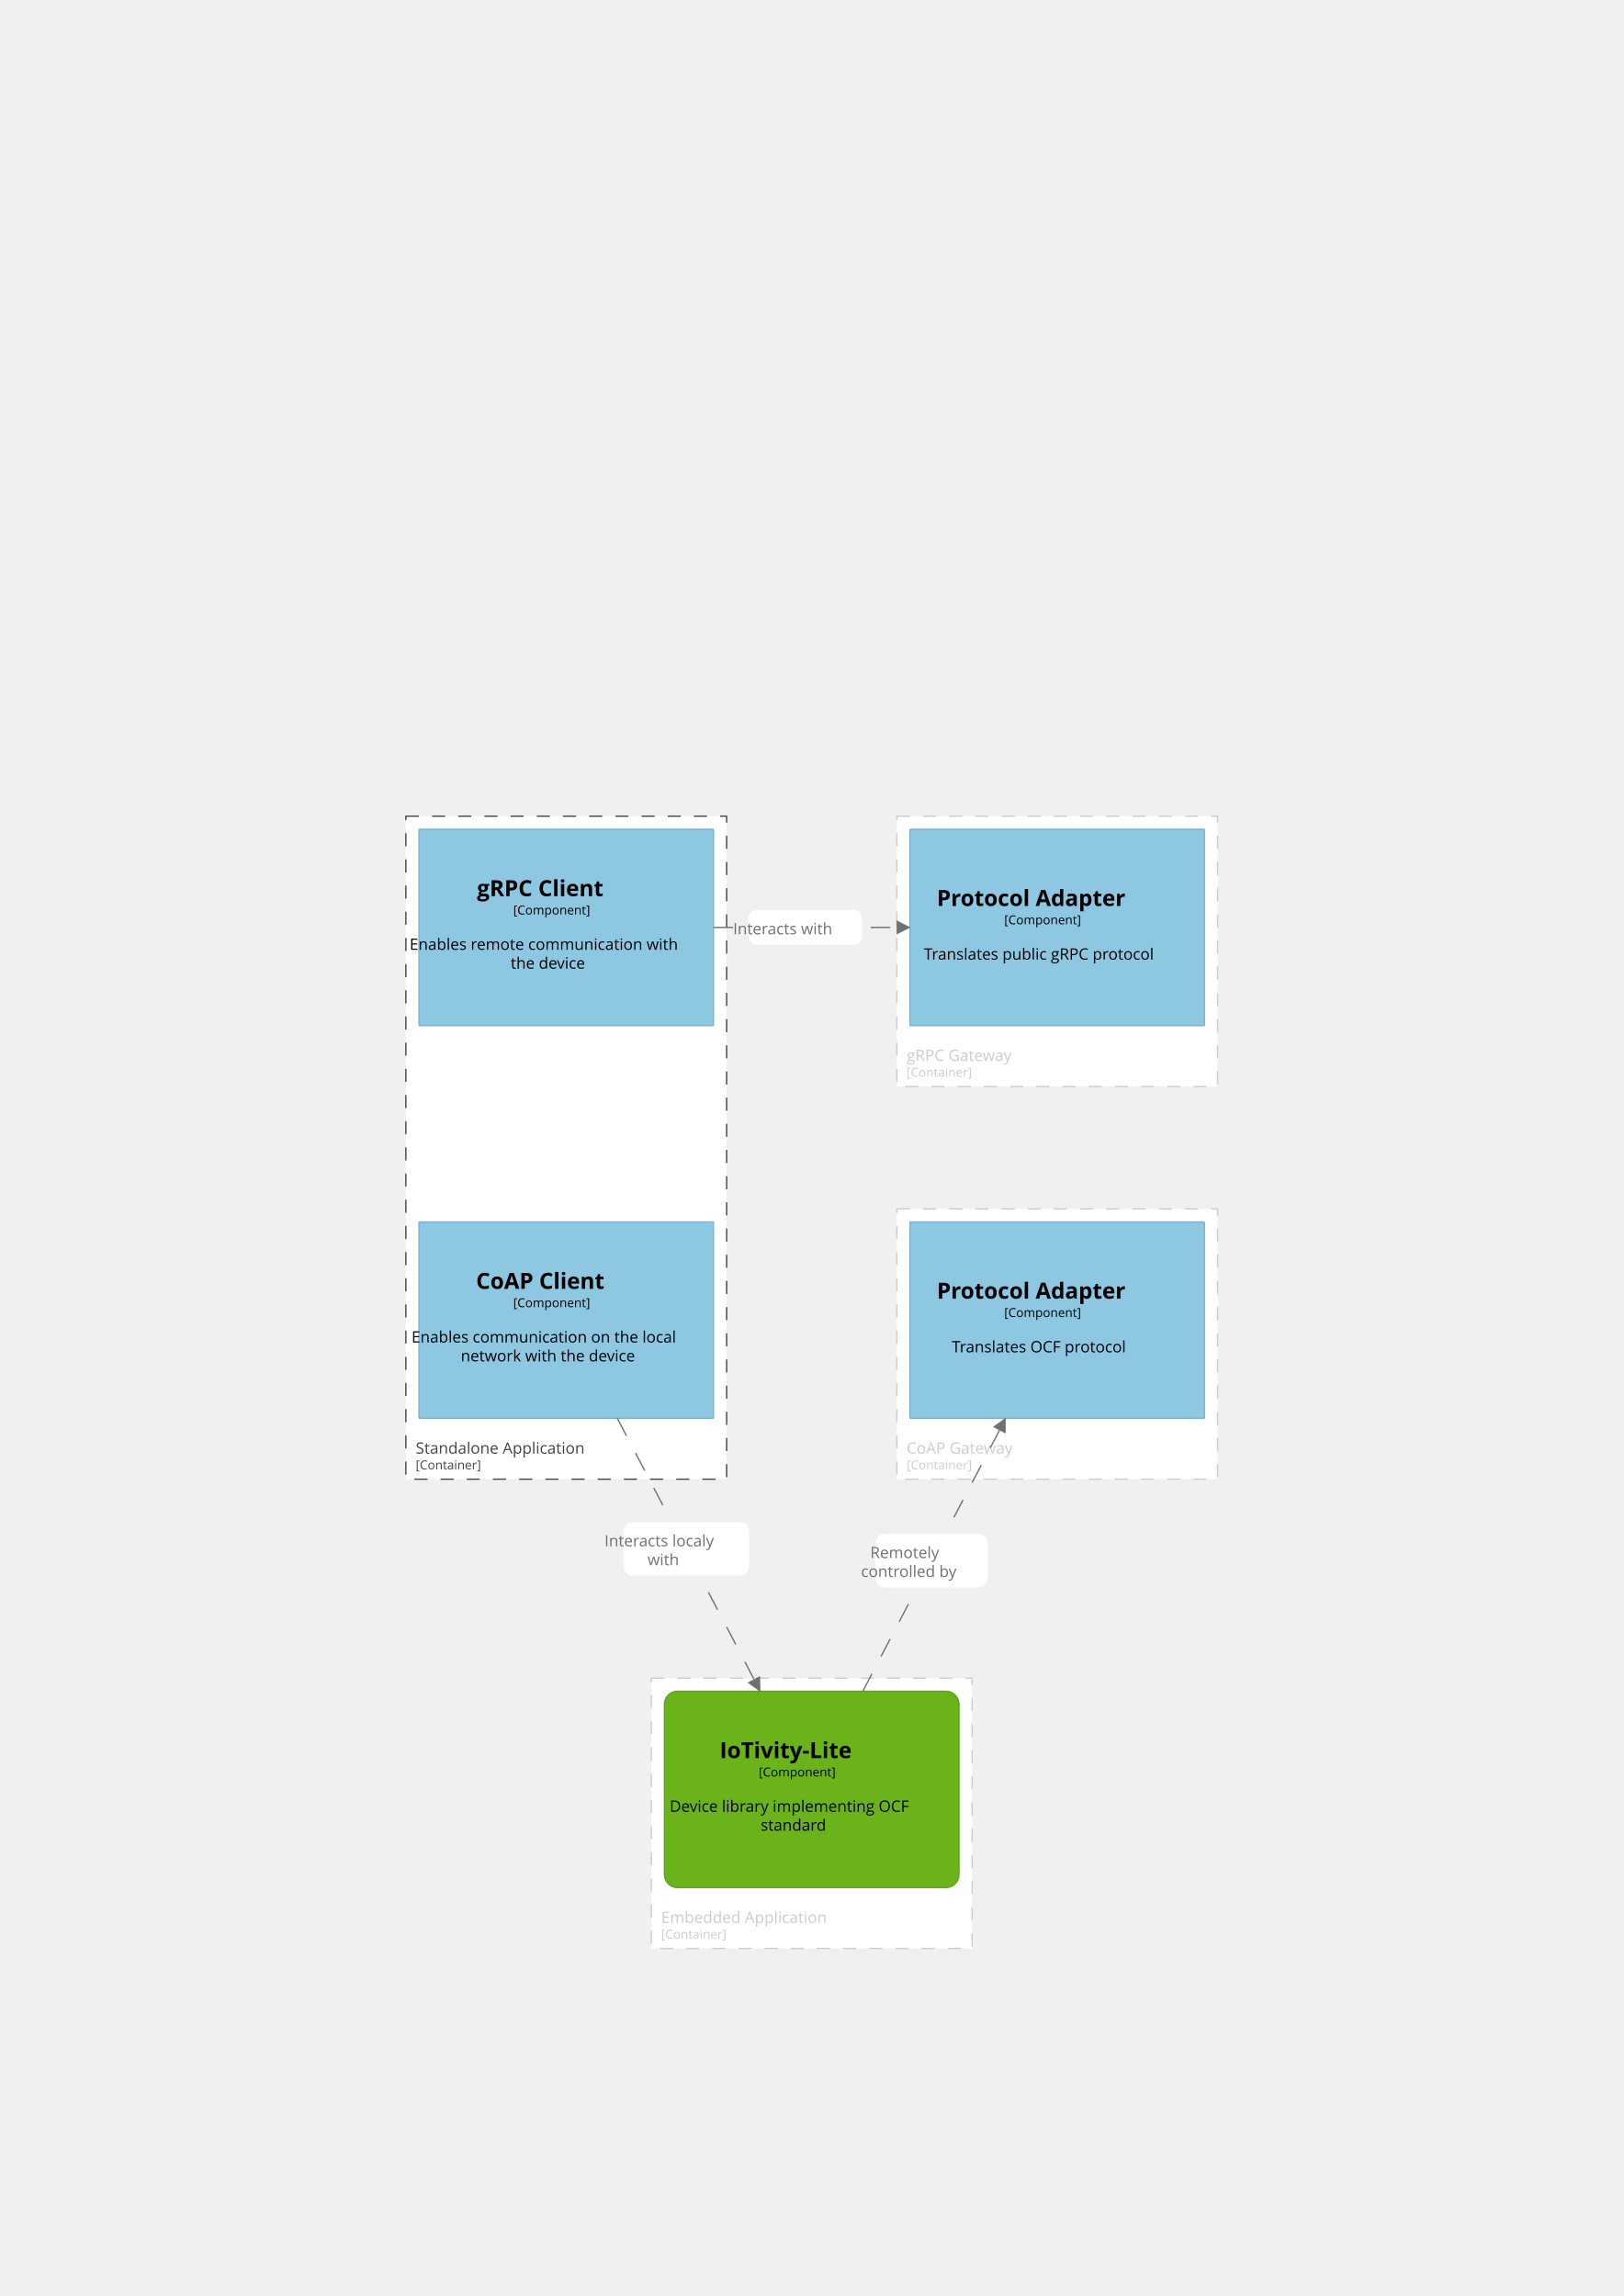
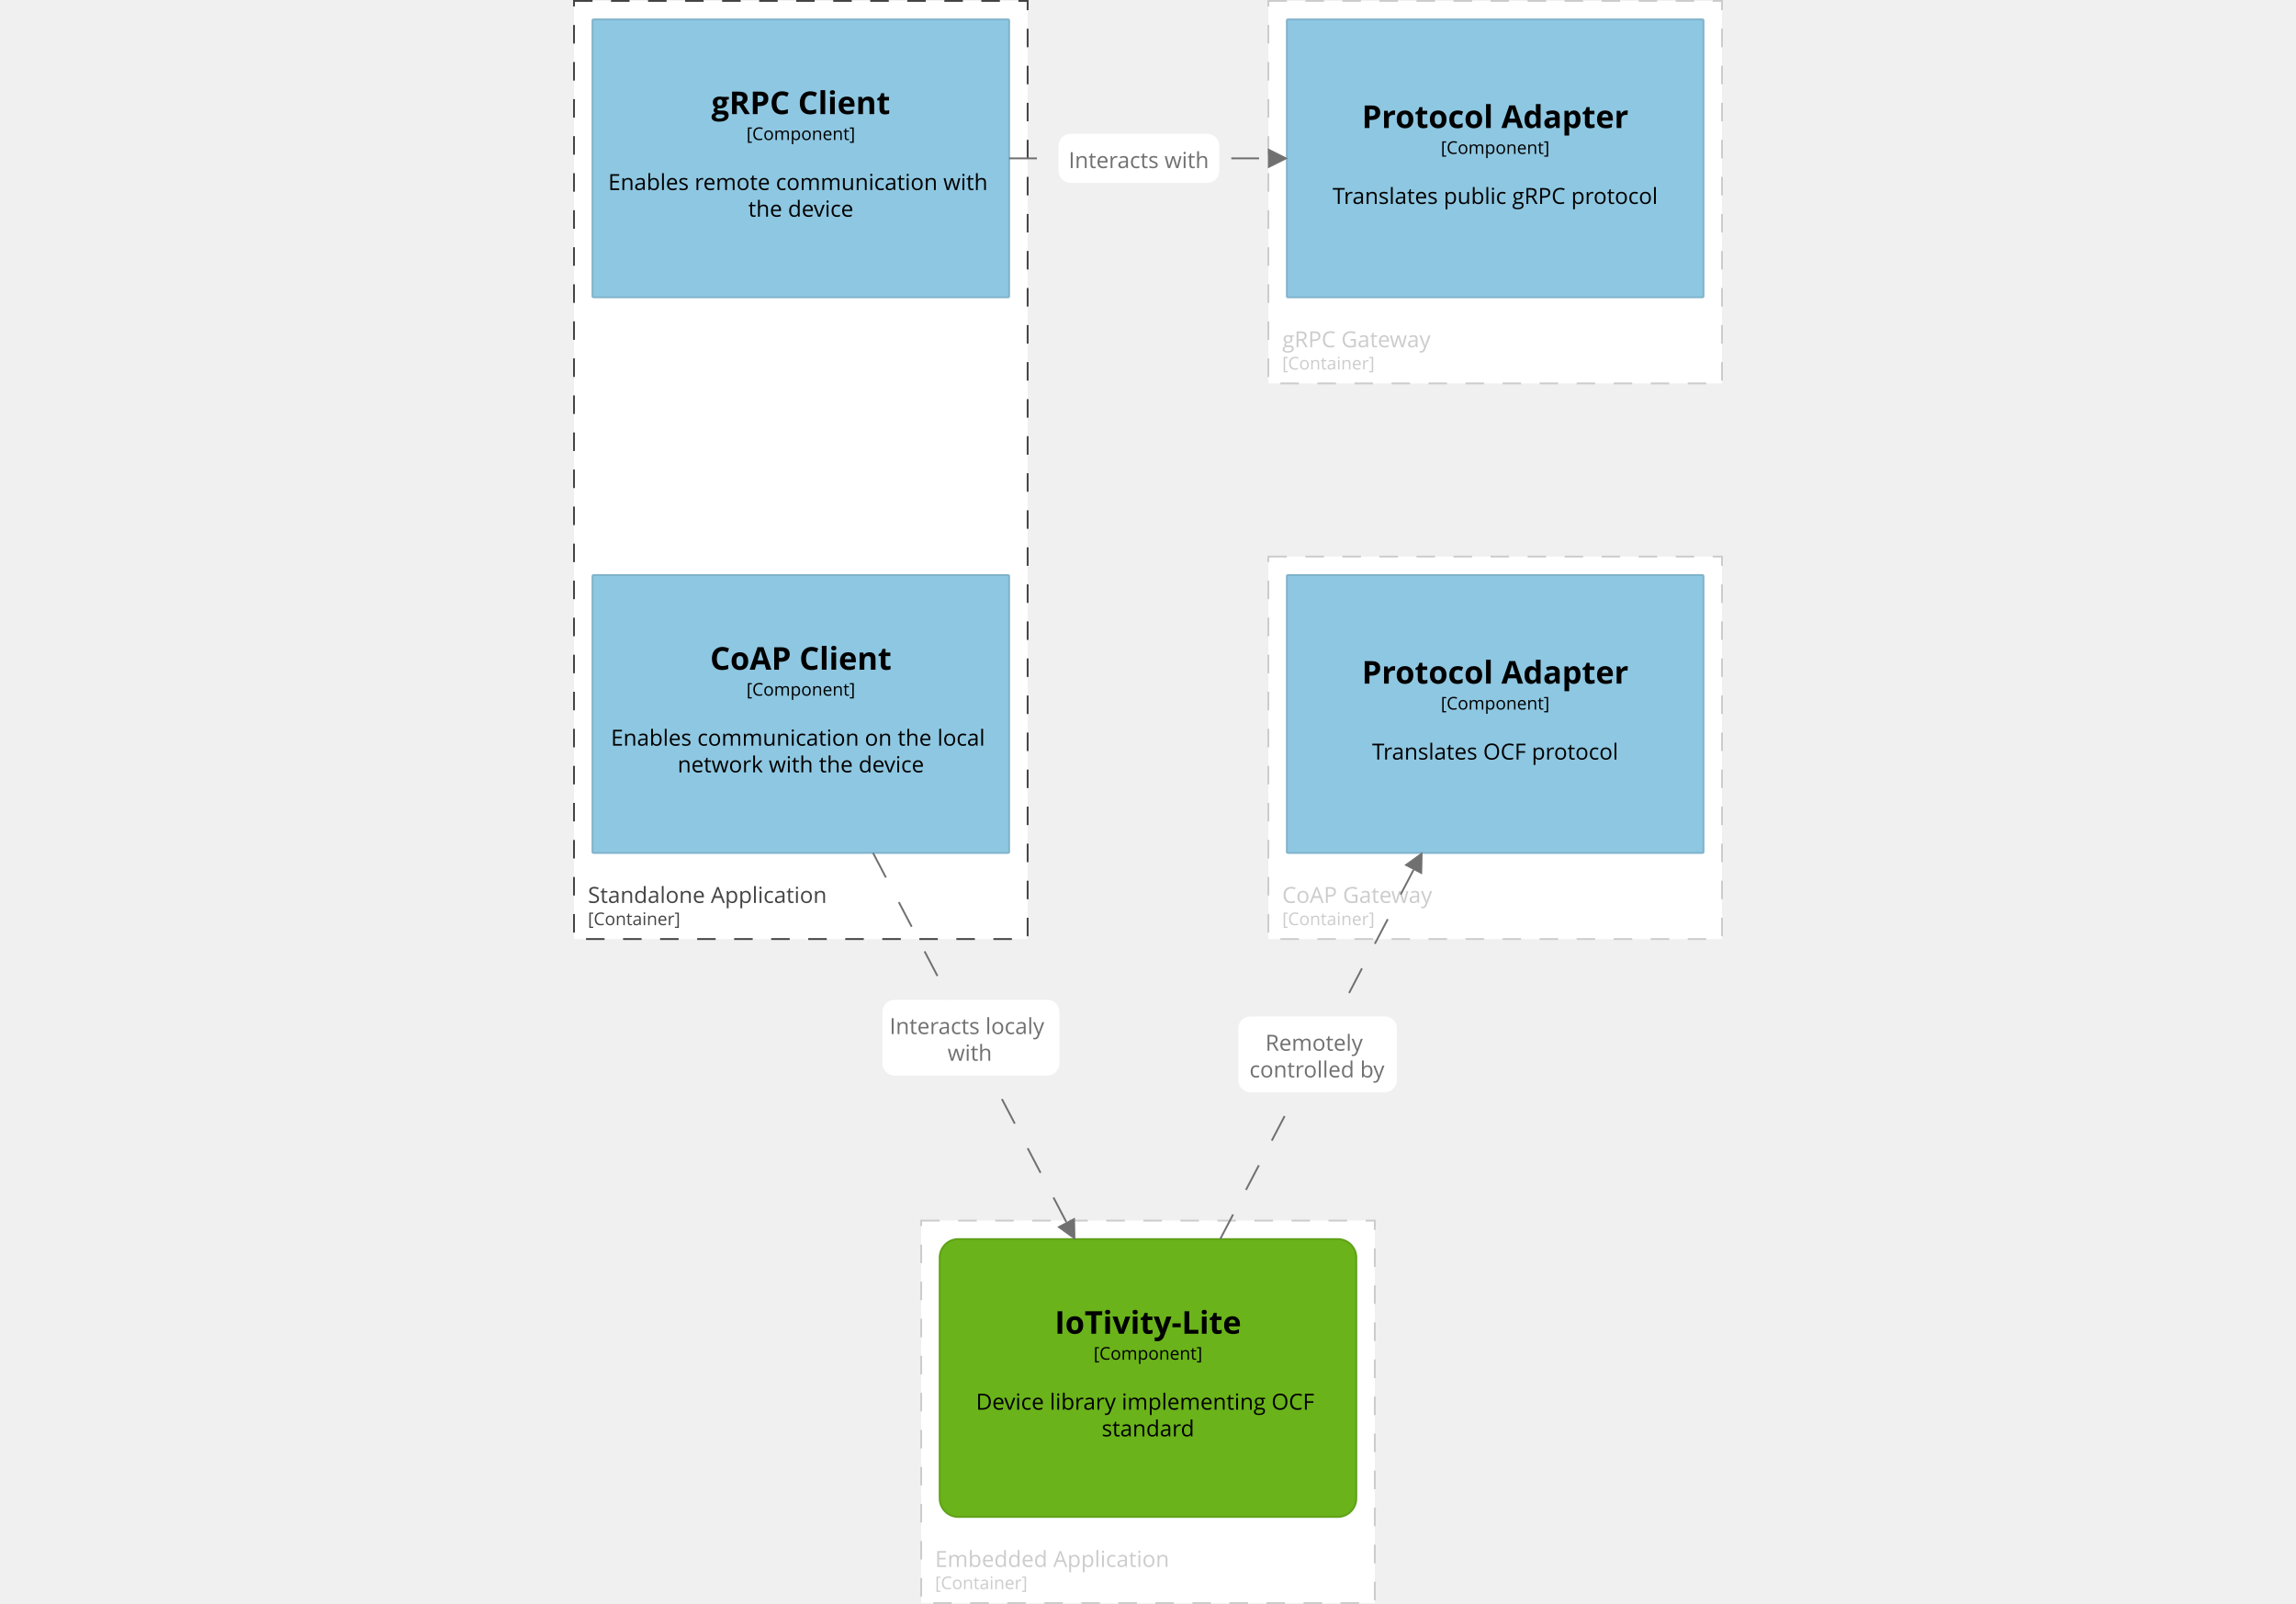
- <svg xmlns="http://www.w3.org/2000/svg" version="1.1" viewBox="0 0 2480 3508" style="background: #ffffff">
-   <g id="v-3" transform="matrix(1,0,0,1,0,0)">
-     <g id="j_352" transform="translate(20,3463)">
-       <g id="v-5523">
-         <text id="v-5524" font-size="22px" y="0.8em" xml:space="preserve" font-weight="normal" text-anchor="start" fill="#777777" pointer-events="none" font-family="Open Sans" transform="matrix(1,0,0,1,0,0)" display="none">
-           <tspan id="v-5525" dy="0em" x="0">Wednesday, December 16, 2020, 10:49 AM Central European Standard Time</tspan>
+ <svg xmlns="http://www.w3.org/2000/svg" viewBox="0 0 2480 1732">
+   <g transform="translate(620 1)">
+     <rect width="490" height="1013" rx="0" ry="0" fill="#fff" stroke="#444" stroke-width="2" stroke-dasharray="20, 20" pointer-events="none" />
+     <text font-size="24" y="974" fill="#444" x="10" pointer-events="visible" font-family="'Open Sans'" transform="translate(15)">
+       <tspan dy="0em" x="0">Standalone Application</tspan>
+     </text>
+     <text font-size="19" y="998" fill="#444" x="10" pointer-events="visible" font-family="'Open Sans'" transform="translate(15)">
+       <tspan dy="0em" x="0">[Container]</tspan>
+     </text>
+   </g>
+   <g transform="translate(995 1318)">
+     <rect width="490" height="413" rx="0" ry="0" fill="#fff" stroke="#ccc" stroke-width="2" stroke-dasharray="20, 20" pointer-events="none" />
+     <text font-size="24" y="374" fill="#ccc" x="10" pointer-events="visible" font-family="'Open Sans'" transform="translate(15)">
+       <tspan dy="0em" x="0">Embedded Application</tspan>
+     </text>
+     <text font-size="19" y="398" fill="#ccc" x="10" pointer-events="visible" font-family="'Open Sans'" transform="translate(15)">
+       <tspan dy="0em" x="0">[Container]</tspan>
+     </text>
+   </g>
+   <g transform="translate(1370 1)">
+     <rect width="490" height="413" rx="0" ry="0" fill="#fff" stroke="#ccc" stroke-width="2" stroke-dasharray="20, 20" pointer-events="none" />
+     <text font-size="24" y="374" fill="#ccc" x="10" pointer-events="visible" font-family="'Open Sans'" transform="translate(15)">
+       <tspan dy="0em" x="0">gRPC Gateway</tspan>
+     </text>
+     <text font-size="19" y="398" fill="#ccc" x="10" pointer-events="visible" font-family="'Open Sans'" transform="translate(15)">
+       <tspan dy="0em" x="0">[Container]</tspan>
+     </text>
+   </g>
+   <g transform="translate(1370 601)">
+     <rect width="490" height="413" rx="0" ry="0" fill="#fff" stroke="#ccc" stroke-width="2" stroke-dasharray="20, 20" pointer-events="none" />
+     <text font-size="24" y="374" fill="#ccc" x="10" pointer-events="visible" font-family="'Open Sans'" transform="translate(15)">
+       <tspan dy="0em" x="0">CoAP Gateway</tspan>
+     </text>
+     <text font-size="19" y="398" fill="#ccc" x="10" pointer-events="visible" font-family="'Open Sans'" transform="translate(15)">
+       <tspan dy="0em" x="0">[Container]</tspan>
+     </text>
+   </g>
+   <g transform="translate(1390 621)">
+     <rect rx="1" ry="1" stroke="#80b3cb" stroke-width="2" pointer-events="visiblePainted" fill="#8ec7e1" width="450" height="300" />
+     <text font-size="34" y=".8em" font-weight="bold" text-anchor="middle" pointer-events="visible" font-family="'Open Sans'" transform="translate(225 90)">
+       <tspan dy="0em" x="0">Protocol Adapter</tspan>
+     </text>
+     <text font-size="19" y=".8em" text-anchor="middle" font-family="'Open Sans'" transform="translate(225 130)">
+       <tspan dy="0em" x="0">[Component]</tspan>
+     </text>
+     <text font-size="24" y=".8em" text-anchor="middle" font-family="'Open Sans'" transform="translate(225 180)">
+       <tspan dy="0em" x="0">Translates OCF protocol</tspan>
+     </text>
+     <image />
+   </g>
+   <g transform="translate(1390 21)">
+     <rect rx="1" ry="1" stroke="#80b3cb" stroke-width="2" pointer-events="visiblePainted" fill="#8ec7e1" width="450" height="300" />
+     <text font-size="34" y=".8em" font-weight="bold" text-anchor="middle" pointer-events="visible" font-family="'Open Sans'" transform="translate(225 90)">
+       <tspan dy="0em" x="0">Protocol Adapter</tspan>
+     </text>
+     <text font-size="19" y=".8em" text-anchor="middle" font-family="'Open Sans'" transform="translate(225 130)">
+       <tspan dy="0em" x="0">[Component]</tspan>
+     </text>
+     <text font-size="24" y=".8em" text-anchor="middle" font-family="'Open Sans'" transform="translate(225 180)">
+       <tspan dy="0em" x="0">Translates public gRPC protocol</tspan>
+     </text>
+     <image />
+   </g>
+   <g transform="translate(1015 1338)">
+     <rect rx="20" ry="20" stroke="#5fa117" stroke-width="2" pointer-events="visiblePainted" fill="#6ab31a" width="450" height="300" />
+     <text font-size="34" y=".8em" font-weight="bold" text-anchor="middle" pointer-events="visible" font-family="'Open Sans'" transform="translate(225 75)">
+       <tspan dy="0em" x="0">IoTivity-Lite</tspan>
+     </text>
+     <text font-size="19" y=".8em" text-anchor="middle" font-family="'Open Sans'" transform="translate(225 115)">
+       <tspan dy="0em" x="0">[Component]</tspan>
+     </text>
+     <text font-size="24" y=".8em" text-anchor="middle" font-family="'Open Sans'" transform="translate(225 165)">
+       <tspan dy="0em" x="0">Device library implementing OCF</tspan>
+       <tspan dy="1.2em" x="0">standard</tspan>
+     </text>
+     <image />
+   </g>
+   <g transform="translate(640 21)">
+     <rect rx="1" ry="1" stroke="#80b3cb" stroke-width="2" pointer-events="visiblePainted" fill="#8ec7e1" width="450" height="300" />
+     <text font-size="34" y=".8em" font-weight="bold" text-anchor="middle" pointer-events="visible" font-family="'Open Sans'" transform="translate(225 75)">
+       <tspan dy="0em" x="0">gRPC Client</tspan>
+     </text>
+     <text font-size="19" y=".8em" text-anchor="middle" font-family="'Open Sans'" transform="translate(225 115)">
+       <tspan dy="0em" x="0">[Component]</tspan>
+     </text>
+     <text font-size="24" y=".8em" text-anchor="middle" font-family="'Open Sans'" transform="translate(225 165)">
+       <tspan dy="0em" x="0">Enables remote communication with</tspan>
+       <tspan dy="1.2em" x="0">the device</tspan>
+     </text>
+     <image />
+   </g>
+   <g transform="translate(640 621)">
+     <rect rx="1" ry="1" stroke="#80b3cb" stroke-width="2" pointer-events="visiblePainted" fill="#8ec7e1" width="450" height="300" />
+     <text font-size="34" y=".8em" font-weight="bold" text-anchor="middle" pointer-events="visible" font-family="'Open Sans'" transform="translate(225 75)">
+       <tspan dy="0em" x="0">CoAP Client</tspan>
+     </text>
+     <text font-size="19" y=".8em" text-anchor="middle" font-family="'Open Sans'" transform="translate(225 115)">
+       <tspan dy="0em" x="0">[Component]</tspan>
+     </text>
+     <text font-size="24" y=".8em" text-anchor="middle" font-family="'Open Sans'" transform="translate(225 165)">
+       <tspan dy="0em" x="0">Enables communication on the local</tspan>
+       <tspan dy="1.2em" x="0">network with the device</tspan>
+     </text>
+     <image />
+   </g>
+   <g transform="translate(0 -1246)">
+     <path stroke="#707070" stroke-width="2" stroke-dasharray="30, 30" fill="none" d="M943 2167l209 399" />
+     <path fill="#707070" stroke="#707070" d="M1142.872 2570.909L1161 2584l-.404-22.357z" />
+     <path fill="none" d="M943 2167l209 399" />
+     <g cursor="move">
+       <g transform="translate(1047.5 2366.5)" pointer-events="none">
+         <rect fill="#fff" rx="3" ry="3" stroke="#fff" stroke-width="20" width="171.2" height="61.8" transform="translate(-84.4 -30.9)" />
+         <text font-size="24" y=".8em" text-anchor="middle" fill="#707070" font-family="'Open Sans'" transform="translate(0 -23.1)">
+           <tspan dy="0em" x="0">Interacts localy</tspan>
+           <tspan dy="1.2em" x="0">with</tspan>
        </text>
      </g>
    </g>
-     <g id="j_351" transform="translate(20,3417)">
-       <g id="v-5519">
-         <text id="v-5520" font-size="36px" y="0.8em" xml:space="preserve" font-weight="normal" text-anchor="start" fill="#000000" pointer-events="none" font-family="Open Sans" transform="matrix(1,0,0,1,0,0)" display="none">
-           <tspan id="v-5521" dy="0em" x="0">Component diagram for IoT System - Standalone Application</tspan>
+   </g>
+   <g transform="translate(0 -1246)">
+     <path stroke="#707070" stroke-width="2" stroke-dasharray="30, 30" fill="none" d="M1090 1417h280" />
+     <path fill="#707070" stroke="#707070" d="M1370 1427l20-10-20-10z" />
+     <path fill="none" d="M1090 1417h280" />
+     <g cursor="move">
+       <g transform="translate(1230 1417)" pointer-events="none">
+         <rect fill="#fff" rx="3" ry="3" stroke="#fff" stroke-width="20" width="153.65" height="33" transform="translate(-76.6 -16.5)" />
+         <text font-size="24" y=".8em" text-anchor="middle" fill="#707070" font-family="'Open Sans'" transform="translate(0 -8.7)">
+           <tspan dy="0em" x="0">Interacts with</tspan>
        </text>
      </g>
    </g>
-     <g id="j_339" transform="translate(620,1247)" style="">
-       <g id="v-5348">
-         <rect id="v-5349" width="490" height="1013" rx="0" ry="0" fill="#ffffff" stroke="#444444" stroke-width="2" stroke-dasharray="20,20" pointer-events="none" />
-         <text id="v-5350" font-size="24px" y="974" xml:space="preserve" font-weight="normal" fill="#444444" x="10" text-anchor="start" pointer-events="visible" font-family="Open Sans" transform="matrix(1,0,0,1,15,0)">
-           <tspan id="v-5352" dy="0em" x="0">Standalone Application</tspan>
-         </text>
-         <text id="v-5351" font-size="19px" y="998" xml:space="preserve" font-weight="normal" fill="#444444" x="10" text-anchor="start" pointer-events="visible" font-family="Open Sans" transform="matrix(1,0,0,1,15,0)">
-           <tspan id="v-5353" dy="0em" x="0">[Container]</tspan>
+   </g>
+   <g transform="translate(0 -1246)">
+     <path stroke="#707070" stroke-width="2" stroke-dasharray="30, 30" fill="none" d="M1318 2584l209-399" />
+     <path fill="#707070" stroke="#707070" d="M1535.596 2189.357l.404-22.357-18.128 13.091z" />
+     <path fill="none" d="M1318 2584l209-399" />
+     <g cursor="move">
+       <g transform="translate(1422.5 2384.5)" pointer-events="none">
+         <rect fill="#fff" rx="3" ry="3" stroke="#fff" stroke-width="20" width="151.35" height="61.8" transform="translate(-75 -30.9)" />
+         <text font-size="24" y=".8em" text-anchor="middle" fill="#707070" font-family="'Open Sans'" transform="translate(0 -23.1)">
+           <tspan dy="0em" x="0">Remotely</tspan>
+           <tspan dy="1.2em" x="0">controlled by</tspan>
        </text>
      </g>
    </g>
-     <g id="j_345" transform="translate(995,2564)" style="">
-       <g id="v-5407">
-         <rect id="v-5408" width="490" height="413" rx="0" ry="0" fill="#ffffff" stroke="#cccccc" stroke-width="2" stroke-dasharray="20,20" pointer-events="none" />
-         <text id="v-5409" font-size="24px" y="374" xml:space="preserve" font-weight="normal" fill="#cccccc" x="10" text-anchor="start" pointer-events="visible" font-family="Open Sans" transform="matrix(1,0,0,1,15,0)">
-           <tspan id="v-5411" dy="0em" x="0">Embedded Application</tspan>
-         </text>
-         <text id="v-5410" font-size="19px" y="398" xml:space="preserve" font-weight="normal" fill="#cccccc" x="10" text-anchor="start" pointer-events="visible" font-family="Open Sans" transform="matrix(1,0,0,1,15,0)">
-           <tspan id="v-5412" dy="0em" x="0">[Container]</tspan>
-         </text>
-       </g>
-     </g>
-     <g id="j_343" transform="translate(1370,1247)" style="">
-       <g id="v-5386">
-         <rect id="v-5387" width="490" height="413" rx="0" ry="0" fill="#ffffff" stroke="#cccccc" stroke-width="2" stroke-dasharray="20,20" pointer-events="none" />
-         <text id="v-5388" font-size="24px" y="374" xml:space="preserve" font-weight="normal" fill="#cccccc" x="10" text-anchor="start" pointer-events="visible" font-family="Open Sans" transform="matrix(1,0,0,1,15,0)">
-           <tspan id="v-5390" dy="0em" x="0">gRPC Gateway</tspan>
-         </text>
-         <text id="v-5389" font-size="19px" y="398" xml:space="preserve" font-weight="normal" fill="#cccccc" x="10" text-anchor="start" pointer-events="visible" font-family="Open Sans" transform="matrix(1,0,0,1,15,0)">
-           <tspan id="v-5391" dy="0em" x="0">[Container]</tspan>
-         </text>
-       </g>
-     </g>
-     <g id="j_341" transform="translate(1370,1847)" style="">
-       <g id="v-5366">
-         <rect id="v-5367" width="490" height="413" rx="0" ry="0" fill="#ffffff" stroke="#cccccc" stroke-width="2" stroke-dasharray="20,20" pointer-events="none" />
-         <text id="v-5368" font-size="24px" y="374" xml:space="preserve" font-weight="normal" fill="#cccccc" x="10" text-anchor="start" pointer-events="visible" font-family="Open Sans" transform="matrix(1,0,0,1,15,0)">
-           <tspan id="v-5370" dy="0em" x="0">CoAP Gateway</tspan>
-         </text>
-         <text id="v-5369" font-size="19px" y="398" xml:space="preserve" font-weight="normal" fill="#cccccc" x="10" text-anchor="start" pointer-events="visible" font-family="Open Sans" transform="matrix(1,0,0,1,15,0)">
-           <tspan id="v-5371" dy="0em" x="0">[Container]</tspan>
-         </text>
-       </g>
-     </g>
-     <g id="j_340" transform="translate(1390,1867)" style="">
-       <g id="v-5355" style="opacity: 1;">
-         <rect id="v-5356" rx="1" ry="1" stroke="#80b3cb" stroke-width="2" pointer-events="visiblePainted" fill="#8ec7e1" width="450" height="300" />
-         <text id="v-5357" font-size="34" y="0.8em" xml:space="preserve" font-weight="bold" text-anchor="middle" pointer-events="visible" font-family="Open Sans" fill="#000000" transform="matrix(1,0,0,1,225,90)">
-           <tspan id="v-5362" dy="0em" x="0">Protocol Adapter</tspan>
-         </text>
-         <text id="v-5358" font-size="19" y="0.8em" xml:space="preserve" text-anchor="middle" font-family="Open Sans" fill="#000000" transform="matrix(1,0,0,1,225,130)">
-           <tspan id="v-5363" dy="0em" x="0">[Component]</tspan>
-         </text>
-         <text id="v-5359" font-size="24" y="0.8em" xml:space="preserve" text-anchor="middle" font-family="Open Sans" fill="#000000" transform="matrix(1,0,0,1,225,180)">
-           <tspan id="v-5364" dy="0em" x="0">Translates OCF protocol</tspan>
-         </text>
-         <text id="v-5360" font-weight="bold" text-anchor="middle" font-family="Open Sans" fill="#000000" font-size="24" transform="matrix(1,0,0,1,225,270)" display="none" />
-         <image id="v-5361" />
-       </g>
-     </g>
-     <g id="j_342" transform="translate(1390,1267)" style="">
-       <g id="v-5375" style="opacity: 1;">
-         <rect id="v-5376" rx="1" ry="1" stroke="#80b3cb" stroke-width="2" pointer-events="visiblePainted" fill="#8ec7e1" width="450" height="300" />
-         <text id="v-5377" font-size="34" y="0.8em" xml:space="preserve" font-weight="bold" text-anchor="middle" pointer-events="visible" font-family="Open Sans" fill="#000000" transform="matrix(1,0,0,1,225,90)">
-           <tspan id="v-5382" dy="0em" x="0">Protocol Adapter</tspan>
-         </text>
-         <text id="v-5378" font-size="19" y="0.8em" xml:space="preserve" text-anchor="middle" font-family="Open Sans" fill="#000000" transform="matrix(1,0,0,1,225,130)">
-           <tspan id="v-5383" dy="0em" x="0">[Component]</tspan>
-         </text>
-         <text id="v-5379" font-size="24" y="0.8em" xml:space="preserve" text-anchor="middle" font-family="Open Sans" fill="#000000" transform="matrix(1,0,0,1,225,180)">
-           <tspan id="v-5384" dy="0em" x="0">Translates public gRPC protocol</tspan>
-         </text>
-         <text id="v-5380" font-weight="bold" text-anchor="middle" font-family="Open Sans" fill="#000000" font-size="24" transform="matrix(1,0,0,1,225,270)" display="none" />
-         <image id="v-5381" />
-       </g>
-     </g>
-     <g id="j_344" transform="translate(1015,2584)" style="">
-       <g id="v-5395" style="opacity: 1;">
-         <rect id="v-5396" rx="20" ry="20" stroke="#5fa117" stroke-width="2" pointer-events="visiblePainted" fill="#6ab31a" width="450" height="300" />
-         <text id="v-5397" font-size="34" y="0.8em" xml:space="preserve" font-weight="bold" text-anchor="middle" pointer-events="visible" font-family="Open Sans" fill="#000000" transform="matrix(1,0,0,1,225,75)">
-           <tspan id="v-5402" dy="0em" x="0">IoTivity-Lite</tspan>
-         </text>
-         <text id="v-5398" font-size="19" y="0.8em" xml:space="preserve" text-anchor="middle" font-family="Open Sans" fill="#000000" transform="matrix(1,0,0,1,225,115)">
-           <tspan id="v-5403" dy="0em" x="0">[Component]</tspan>
-         </text>
-         <text id="v-5399" font-size="24" y="0.8em" xml:space="preserve" text-anchor="middle" font-family="Open Sans" fill="#000000" transform="matrix(1,0,0,1,225,165)">
-           <tspan id="v-5404" dy="0em" x="0">Device library implementing OCF</tspan>
-           <tspan id="v-5405" dy="1.2em" x="0">standard</tspan>
-         </text>
-         <text id="v-5400" font-weight="bold" text-anchor="middle" font-family="Open Sans" fill="#000000" font-size="24" transform="matrix(1,0,0,1,225,270)" y="0.8em" xml:space="preserve" display="none">
-           <tspan id="v-5413" dy="0em" x="0">#</tspan>
-         </text>
-         <image id="v-5401" />
-       </g>
-     </g>
-     <g id="j_346" transform="translate(640,1267)" style="">
-       <g id="v-5417" style="opacity: 1;">
-         <rect id="v-5418" rx="1" ry="1" stroke="#80b3cb" stroke-width="2" pointer-events="visiblePainted" fill="#8ec7e1" width="450" height="300" />
-         <text id="v-5419" font-size="34" y="0.8em" xml:space="preserve" font-weight="bold" text-anchor="middle" pointer-events="visible" font-family="Open Sans" fill="#000000" transform="matrix(1,0,0,1,225,75)">
-           <tspan id="v-5424" dy="0em" x="0">gRPC Client</tspan>
-         </text>
-         <text id="v-5420" font-size="19" y="0.8em" xml:space="preserve" text-anchor="middle" font-family="Open Sans" fill="#000000" transform="matrix(1,0,0,1,225,115)">
-           <tspan id="v-5425" dy="0em" x="0">[Component]</tspan>
-         </text>
-         <text id="v-5421" font-size="24" y="0.8em" xml:space="preserve" text-anchor="middle" font-family="Open Sans" fill="#000000" transform="matrix(1,0,0,1,225,165)">
-           <tspan id="v-5426" dy="0em" x="0">Enables remote communication with</tspan>
-           <tspan id="v-5427" dy="1.2em" x="0">the device</tspan>
-         </text>
-         <text id="v-5422" font-weight="bold" text-anchor="middle" font-family="Open Sans" fill="#000000" font-size="24" transform="matrix(1,0,0,1,225,270)" y="0.8em" xml:space="preserve" display="none">
-           <tspan id="v-5428" dy="0em" x="0">#</tspan>
-         </text>
-         <image id="v-5423" />
-       </g>
-     </g>
-     <g id="j_347" transform="translate(640,1867)" style="">
-       <g id="v-5432" style="opacity: 1;">
-         <rect id="v-5433" rx="1" ry="1" stroke="#80b3cb" stroke-width="2" pointer-events="visiblePainted" fill="#8ec7e1" width="450" height="300" />
-         <text id="v-5434" font-size="34" y="0.8em" xml:space="preserve" font-weight="bold" text-anchor="middle" pointer-events="visible" font-family="Open Sans" fill="#000000" transform="matrix(1,0,0,1,225,75)">
-           <tspan id="v-5439" dy="0em" x="0">CoAP Client</tspan>
-         </text>
-         <text id="v-5435" font-size="19" y="0.8em" xml:space="preserve" text-anchor="middle" font-family="Open Sans" fill="#000000" transform="matrix(1,0,0,1,225,115)">
-           <tspan id="v-5440" dy="0em" x="0">[Component]</tspan>
-         </text>
-         <text id="v-5436" font-size="24" y="0.8em" xml:space="preserve" text-anchor="middle" font-family="Open Sans" fill="#000000" transform="matrix(1,0,0,1,225,165)">
-           <tspan id="v-5441" dy="0em" x="0">Enables communication on the local</tspan>
-           <tspan id="v-5442" dy="1.2em" x="0">network with the device</tspan>
-         </text>
-         <text id="v-5437" font-weight="bold" text-anchor="middle" font-family="Open Sans" fill="#000000" font-size="24" transform="matrix(1,0,0,1,225,270)" y="0.8em" xml:space="preserve" display="none">
-           <tspan id="v-5443" dy="0em" x="0">#</tspan>
-         </text>
-         <image id="v-5438" />
-       </g>
-     </g>
-     <g id="j_348">
-       <path stroke="#707070" id="v-5464" stroke-width="2" stroke-dasharray="30 30" fill="none" d="M 943 2167 1152 2566" style="opacity: 1;" />
-       <path fill="black" stroke="black" transform="translate(943,2167) scale(1,1) rotate(62.40024)" />
-       <path fill="#707070" stroke="#707070" id="v-5466" d="M 20 0 L 0 10 L 20 20 z" transform="translate(1152.138,2588.633) scale(1,1) rotate(-117.5997)" style="opacity: 1;" />
-       <path id="v-5465" fill="none" d="M 943 2167 1152 2566" style="" />
-       <g>
-         <g id="v-5451" label-idx="0" cursor="move" transform="translate(1047.5, 2366.5)" style="opacity: 1;">
-           <rect id="v-5453" fill="#ffffff" rx="3" ry="3" stroke="#ffffff" stroke-width="20px" pointer-events="none" width="171.2" height="61.8" transform="matrix(1,0,0,1,-84.4,-30.9)" />
-           <text id="v-5452" font-size="24px" y="0.8em" xml:space="preserve" text-anchor="middle" pointer-events="none" fill="#707070" font-family="Open Sans" font-weight="normal" transform="matrix(1,0,0,1,0,-23.1)">
-             <tspan id="v-5454" dy="0em" x="0">Interacts localy</tspan>
-             <tspan id="v-5455" dy="1.2em" x="0">with</tspan>
-           </text>
-         </g>
-         <g id="v-5456" label-idx="1" cursor="move" transform="translate(1047.5, 2409.7)" style="opacity: 1;">
-           <rect id="v-5458" fill="#ffffff" rx="3" ry="3" pointer-events="none" width="0" height="0" transform="matrix(1,0,0,1,0,0)" />
-           <text id="v-5457" font-size="19px" y="0.8em" display="none" xml:space="preserve" text-anchor="middle" pointer-events="none" fill="#707070" font-family="Open Sans" font-weight="normal" transform="matrix(1,0,0,1,0,0)">
-             <tspan id="v-5459" dy="0em" x="0" style="fill-opacity: 0; stroke-opacity: 0;">-</tspan>
-           </text>
-         </g>
-         <g id="v-5460" label-idx="2" cursor="move" transform="translate(1047.5, 2433.7)" style="opacity: 1;">
-           <rect id="v-5462" fill="#ffffff" rx="3" ry="3" pointer-events="none" display="none" width="0" height="0" transform="matrix(1,0,0,1,0,0)" />
-           <text id="v-5461" font-size="19px" y="0.8em" display="none" xml:space="preserve" text-anchor="middle" pointer-events="none" fill="#707070" font-family="Open Sans" font-weight="normal" transform="matrix(1,0,0,1,0,0)">
-             <tspan id="v-5463" dy="0em" x="0" style="fill-opacity: 0; stroke-opacity: 0;">-</tspan>
-           </text>
-         </g>
-       </g>
-       <g display="none" />
-       <g id="v-5468" display="none">
-         <g id="v-5448">
-           <path end="source" d="M 26 0 L 0 13 L 26 26 z" />
-         </g>
-         <g id="v-5449">
-           <path end="target" d="M 26 0 L 0 13 L 26 26 z" />
-         </g>
-       </g>
-       <g id="v-5467" display="none">
-         <g id="v-5447" transform="translate(961.5603, 2202.433) ">
-           <g event="remove">
-             <circle r="11" />
-             <path transform="scale(.8) translate(-16, -16)" d="M24.778,21.419 19.276,15.917 24.777,10.415 21.949,7.585 16.447,13.087 10.945,7.585 8.117,10.415 13.618,15.917 8.116,21.419 10.946,24.248 16.447,18.746 21.948,24.248z" />
-           </g>
-           <g event="link:options">
-             <circle r="11" transform="translate(25)" />
-             <path fill="white" transform="scale(.55) translate(29, -16)" d="M31.229,17.736c0.064-0.571,0.104-1.148,0.104-1.736s-0.04-1.166-0.104-1.737l-4.377-1.557c-0.218-0.716-0.504-1.401-0.851-2.05l1.993-4.192c-0.725-0.91-1.549-1.734-2.458-2.459l-4.193,1.994c-0.647-0.347-1.334-0.632-2.049-0.849l-1.558-4.378C17.165,0.708,16.588,0.667,16,0.667s-1.166,0.041-1.737,0.105L12.707,5.15c-0.716,0.217-1.401,0.502-2.05,0.849L6.464,4.005C5.554,4.73,4.73,5.554,4.005,6.464l1.994,4.192c-0.347,0.648-0.632,1.334-0.849,2.05l-4.378,1.557C0.708,14.834,0.667,15.412,0.667,16s0.041,1.165,0.105,1.736l4.378,1.558c0.217,0.715,0.502,1.401,0.849,2.049l-1.994,4.193c0.725,0.909,1.549,1.733,2.459,2.458l4.192-1.993c0.648,0.347,1.334,0.633,2.05,0.851l1.557,4.377c0.571,0.064,1.148,0.104,1.737,0.104c0.588,0,1.165-0.04,1.736-0.104l1.558-4.377c0.715-0.218,1.399-0.504,2.049-0.851l4.193,1.993c0.909-0.725,1.733-1.549,2.458-2.458l-1.993-4.193c0.347-0.647,0.633-1.334,0.851-2.049L31.229,17.736zM16,20.871c-2.69,0-4.872-2.182-4.872-4.871c0-2.69,2.182-4.872,4.872-4.872c2.689,0,4.871,2.182,4.871,4.872C20.871,18.689,18.689,20.871,16,20.871z" />
-           </g>
-         </g>
-       </g>
-     </g>
-     <g id="j_349">
-       <path stroke="#707070" id="v-5488" stroke-width="2" stroke-dasharray="30 30" fill="none" d="M 1090 1417 1370 1417" style="opacity: 1;" />
-       <path fill="black" stroke="black" transform="translate(1090,1417) scale(1,1) rotate(0)" />
-       <path fill="#707070" stroke="#707070" id="v-5490" d="M 20 0 L 0 10 L 20 20 z" transform="translate(1390,1427) scale(1,1) rotate(-180)" style="opacity: 1;" />
-       <path id="v-5489" fill="none" d="M 1090 1417 1370 1417" style="" />
-       <g>
-         <g id="v-5476" label-idx="0" cursor="move" transform="translate(1230, 1417)" style="opacity: 1;">
-           <rect id="v-5478" fill="#ffffff" rx="3" ry="3" stroke="#ffffff" stroke-width="20px" pointer-events="none" width="153.65" height="33" transform="matrix(1,0,0,1,-76.6,-16.5)" />
-           <text id="v-5477" font-size="24px" y="0.8em" xml:space="preserve" text-anchor="middle" pointer-events="none" fill="#707070" font-family="Open Sans" font-weight="normal" transform="matrix(1,0,0,1,0,-8.7)">
-             <tspan id="v-5479" dy="0em" x="0">Interacts with</tspan>
-           </text>
-         </g>
-         <g id="v-5480" label-idx="1" cursor="move" transform="translate(1230, 1448.2)" style="opacity: 1;">
-           <rect id="v-5482" fill="#ffffff" rx="3" ry="3" pointer-events="none" width="0" height="0" transform="matrix(1,0,0,1,0,0)" />
-           <text id="v-5481" font-size="19px" y="0.8em" display="none" xml:space="preserve" text-anchor="middle" pointer-events="none" fill="#707070" font-family="Open Sans" font-weight="normal" transform="matrix(1,0,0,1,0,0)">
-             <tspan id="v-5483" dy="0em" x="0" style="fill-opacity: 0; stroke-opacity: 0;">-</tspan>
-           </text>
-         </g>
-         <g id="v-5484" label-idx="2" cursor="move" transform="translate(1230, 1472.2)" style="opacity: 1;">
-           <rect id="v-5486" fill="#ffffff" rx="3" ry="3" pointer-events="none" display="none" width="0" height="0" transform="matrix(1,0,0,1,0,0)" />
-           <text id="v-5485" font-size="19px" y="0.8em" display="none" xml:space="preserve" text-anchor="middle" pointer-events="none" fill="#707070" font-family="Open Sans" font-weight="normal" transform="matrix(1,0,0,1,0,0)">
-             <tspan id="v-5487" dy="0em" x="0" style="fill-opacity: 0; stroke-opacity: 0;">-</tspan>
-           </text>
-         </g>
-       </g>
-       <g display="none" />
-       <g id="v-5492" display="none">
-         <g id="v-5473">
-           <path end="source" d="M 26 0 L 0 13 L 26 26 z" />
-         </g>
-         <g id="v-5474">
-           <path end="target" d="M 26 0 L 0 13 L 26 26 z" />
-         </g>
-       </g>
-       <g id="v-5491" display="none">
-         <g id="v-5472" transform="translate(1130, 1417) ">
-           <g event="remove">
-             <circle r="11" />
-             <path transform="scale(.8) translate(-16, -16)" d="M24.778,21.419 19.276,15.917 24.777,10.415 21.949,7.585 16.447,13.087 10.945,7.585 8.117,10.415 13.618,15.917 8.116,21.419 10.946,24.248 16.447,18.746 21.948,24.248z" />
-           </g>
-           <g event="link:options">
-             <circle r="11" transform="translate(25)" />
-             <path fill="white" transform="scale(.55) translate(29, -16)" d="M31.229,17.736c0.064-0.571,0.104-1.148,0.104-1.736s-0.04-1.166-0.104-1.737l-4.377-1.557c-0.218-0.716-0.504-1.401-0.851-2.05l1.993-4.192c-0.725-0.91-1.549-1.734-2.458-2.459l-4.193,1.994c-0.647-0.347-1.334-0.632-2.049-0.849l-1.558-4.378C17.165,0.708,16.588,0.667,16,0.667s-1.166,0.041-1.737,0.105L12.707,5.15c-0.716,0.217-1.401,0.502-2.05,0.849L6.464,4.005C5.554,4.73,4.73,5.554,4.005,6.464l1.994,4.192c-0.347,0.648-0.632,1.334-0.849,2.05l-4.378,1.557C0.708,14.834,0.667,15.412,0.667,16s0.041,1.165,0.105,1.736l4.378,1.558c0.217,0.715,0.502,1.401,0.849,2.049l-1.994,4.193c0.725,0.909,1.549,1.733,2.459,2.458l4.192-1.993c0.648,0.347,1.334,0.633,2.05,0.851l1.557,4.377c0.571,0.064,1.148,0.104,1.737,0.104c0.588,0,1.165-0.04,1.736-0.104l1.558-4.377c0.715-0.218,1.399-0.504,2.049-0.851l4.193,1.993c0.909-0.725,1.733-1.549,2.458-2.458l-1.993-4.193c0.347-0.647,0.633-1.334,0.851-2.049L31.229,17.736zM16,20.871c-2.69,0-4.872-2.182-4.872-4.871c0-2.69,2.182-4.872,4.872-4.872c2.689,0,4.871,2.182,4.871,4.872C20.871,18.689,18.689,20.871,16,20.871z" />
-           </g>
-         </g>
-       </g>
-     </g>
-     <g id="j_350">
-       <path stroke="#707070" id="v-5513" stroke-width="2" stroke-dasharray="30 30" fill="none" d="M 1318 2584 1527 2185" style="opacity: 1;" />
-       <path fill="black" stroke="black" transform="translate(1318,2584) scale(1,1) rotate(-62.40025)" />
-       <path fill="#707070" stroke="#707070" id="v-5515" d="M 20 0 L 0 10 L 20 20 z" transform="translate(1544.862,2171.633) scale(1,1) rotate(-242.4003)" style="opacity: 1;" />
-       <path id="v-5514" fill="none" d="M 1318 2584 1527 2185" style="" />
-       <g>
-         <g id="v-5500" label-idx="0" cursor="move" transform="translate(1422.5, 2384.5)" style="opacity: 1;">
-           <rect id="v-5502" fill="#ffffff" rx="3" ry="3" stroke="#ffffff" stroke-width="20px" pointer-events="none" width="151.35" height="61.8" transform="matrix(1,0,0,1,-75,-30.9)" />
-           <text id="v-5501" font-size="24px" y="0.8em" xml:space="preserve" text-anchor="middle" pointer-events="none" fill="#707070" font-family="Open Sans" font-weight="normal" transform="matrix(1,0,0,1,0,-23.1)">
-             <tspan id="v-5503" dy="0em" x="0">Remotely</tspan>
-             <tspan id="v-5504" dy="1.2em" x="0">controlled by</tspan>
-           </text>
-         </g>
-         <g id="v-5505" label-idx="1" cursor="move" transform="translate(1422.5, 2427.7)" style="opacity: 1;">
-           <rect id="v-5507" fill="#ffffff" rx="3" ry="3" pointer-events="none" width="0" height="0" transform="matrix(1,0,0,1,0,0)" />
-           <text id="v-5506" font-size="19px" y="0.8em" display="none" xml:space="preserve" text-anchor="middle" pointer-events="none" fill="#707070" font-family="Open Sans" font-weight="normal" transform="matrix(1,0,0,1,0,0)">
-             <tspan id="v-5508" dy="0em" x="0" style="fill-opacity: 0; stroke-opacity: 0;">-</tspan>
-           </text>
-         </g>
-         <g id="v-5509" label-idx="2" cursor="move" transform="translate(1422.5, 2451.7)" style="opacity: 1;">
-           <rect id="v-5511" fill="#ffffff" rx="3" ry="3" pointer-events="none" display="none" width="0" height="0" transform="matrix(1,0,0,1,0,0)" />
-           <text id="v-5510" font-size="19px" y="0.8em" display="none" xml:space="preserve" text-anchor="middle" pointer-events="none" fill="#707070" font-family="Open Sans" font-weight="normal" transform="matrix(1,0,0,1,0,0)">
-             <tspan id="v-5512" dy="0em" x="0" style="fill-opacity: 0; stroke-opacity: 0;">-</tspan>
-           </text>
-         </g>
-       </g>
-       <g display="none" />
-       <g id="v-5517" display="none">
-         <g id="v-5497">
-           <path end="source" d="M 26 0 L 0 13 L 26 26 z" />
-         </g>
-         <g id="v-5498">
-           <path end="target" d="M 26 0 L 0 13 L 26 26 z" />
-         </g>
-       </g>
-       <g id="v-5516" display="none">
-         <g id="v-5496" transform="translate(1336.56, 2548.567) ">
-           <g event="remove">
-             <circle r="11" />
-             <path transform="scale(.8) translate(-16, -16)" d="M24.778,21.419 19.276,15.917 24.777,10.415 21.949,7.585 16.447,13.087 10.945,7.585 8.117,10.415 13.618,15.917 8.116,21.419 10.946,24.248 16.447,18.746 21.948,24.248z" />
-           </g>
-           <g event="link:options">
-             <circle r="11" transform="translate(25)" />
-             <path fill="white" transform="scale(.55) translate(29, -16)" d="M31.229,17.736c0.064-0.571,0.104-1.148,0.104-1.736s-0.04-1.166-0.104-1.737l-4.377-1.557c-0.218-0.716-0.504-1.401-0.851-2.05l1.993-4.192c-0.725-0.91-1.549-1.734-2.458-2.459l-4.193,1.994c-0.647-0.347-1.334-0.632-2.049-0.849l-1.558-4.378C17.165,0.708,16.588,0.667,16,0.667s-1.166,0.041-1.737,0.105L12.707,5.15c-0.716,0.217-1.401,0.502-2.05,0.849L6.464,4.005C5.554,4.73,4.73,5.554,4.005,6.464l1.994,4.192c-0.347,0.648-0.632,1.334-0.849,2.05l-4.378,1.557C0.708,14.834,0.667,15.412,0.667,16s0.041,1.165,0.105,1.736l4.378,1.558c0.217,0.715,0.502,1.401,0.849,2.049l-1.994,4.193c0.725,0.909,1.549,1.733,2.459,2.458l4.192-1.993c0.648,0.347,1.334,0.633,2.05,0.851l1.557,4.377c0.571,0.064,1.148,0.104,1.737,0.104c0.588,0,1.165-0.04,1.736-0.104l1.558-4.377c0.715-0.218,1.399-0.504,2.049-0.851l4.193,1.993c0.909-0.725,1.733-1.549,2.458-2.458l-1.993-4.193c0.347-0.647,0.633-1.334,0.851-2.049L31.229,17.736zM16,20.871c-2.69,0-4.872-2.182-4.872-4.871c0-2.69,2.182-4.872,4.872-4.872c2.689,0,4.871,2.182,4.871,4.872C20.871,18.689,18.689,20.871,16,20.871z" />
-           </g>
-         </g>
-       </g>
-     </g>
  </g>
-   <defs id="v-4" />
</svg>
